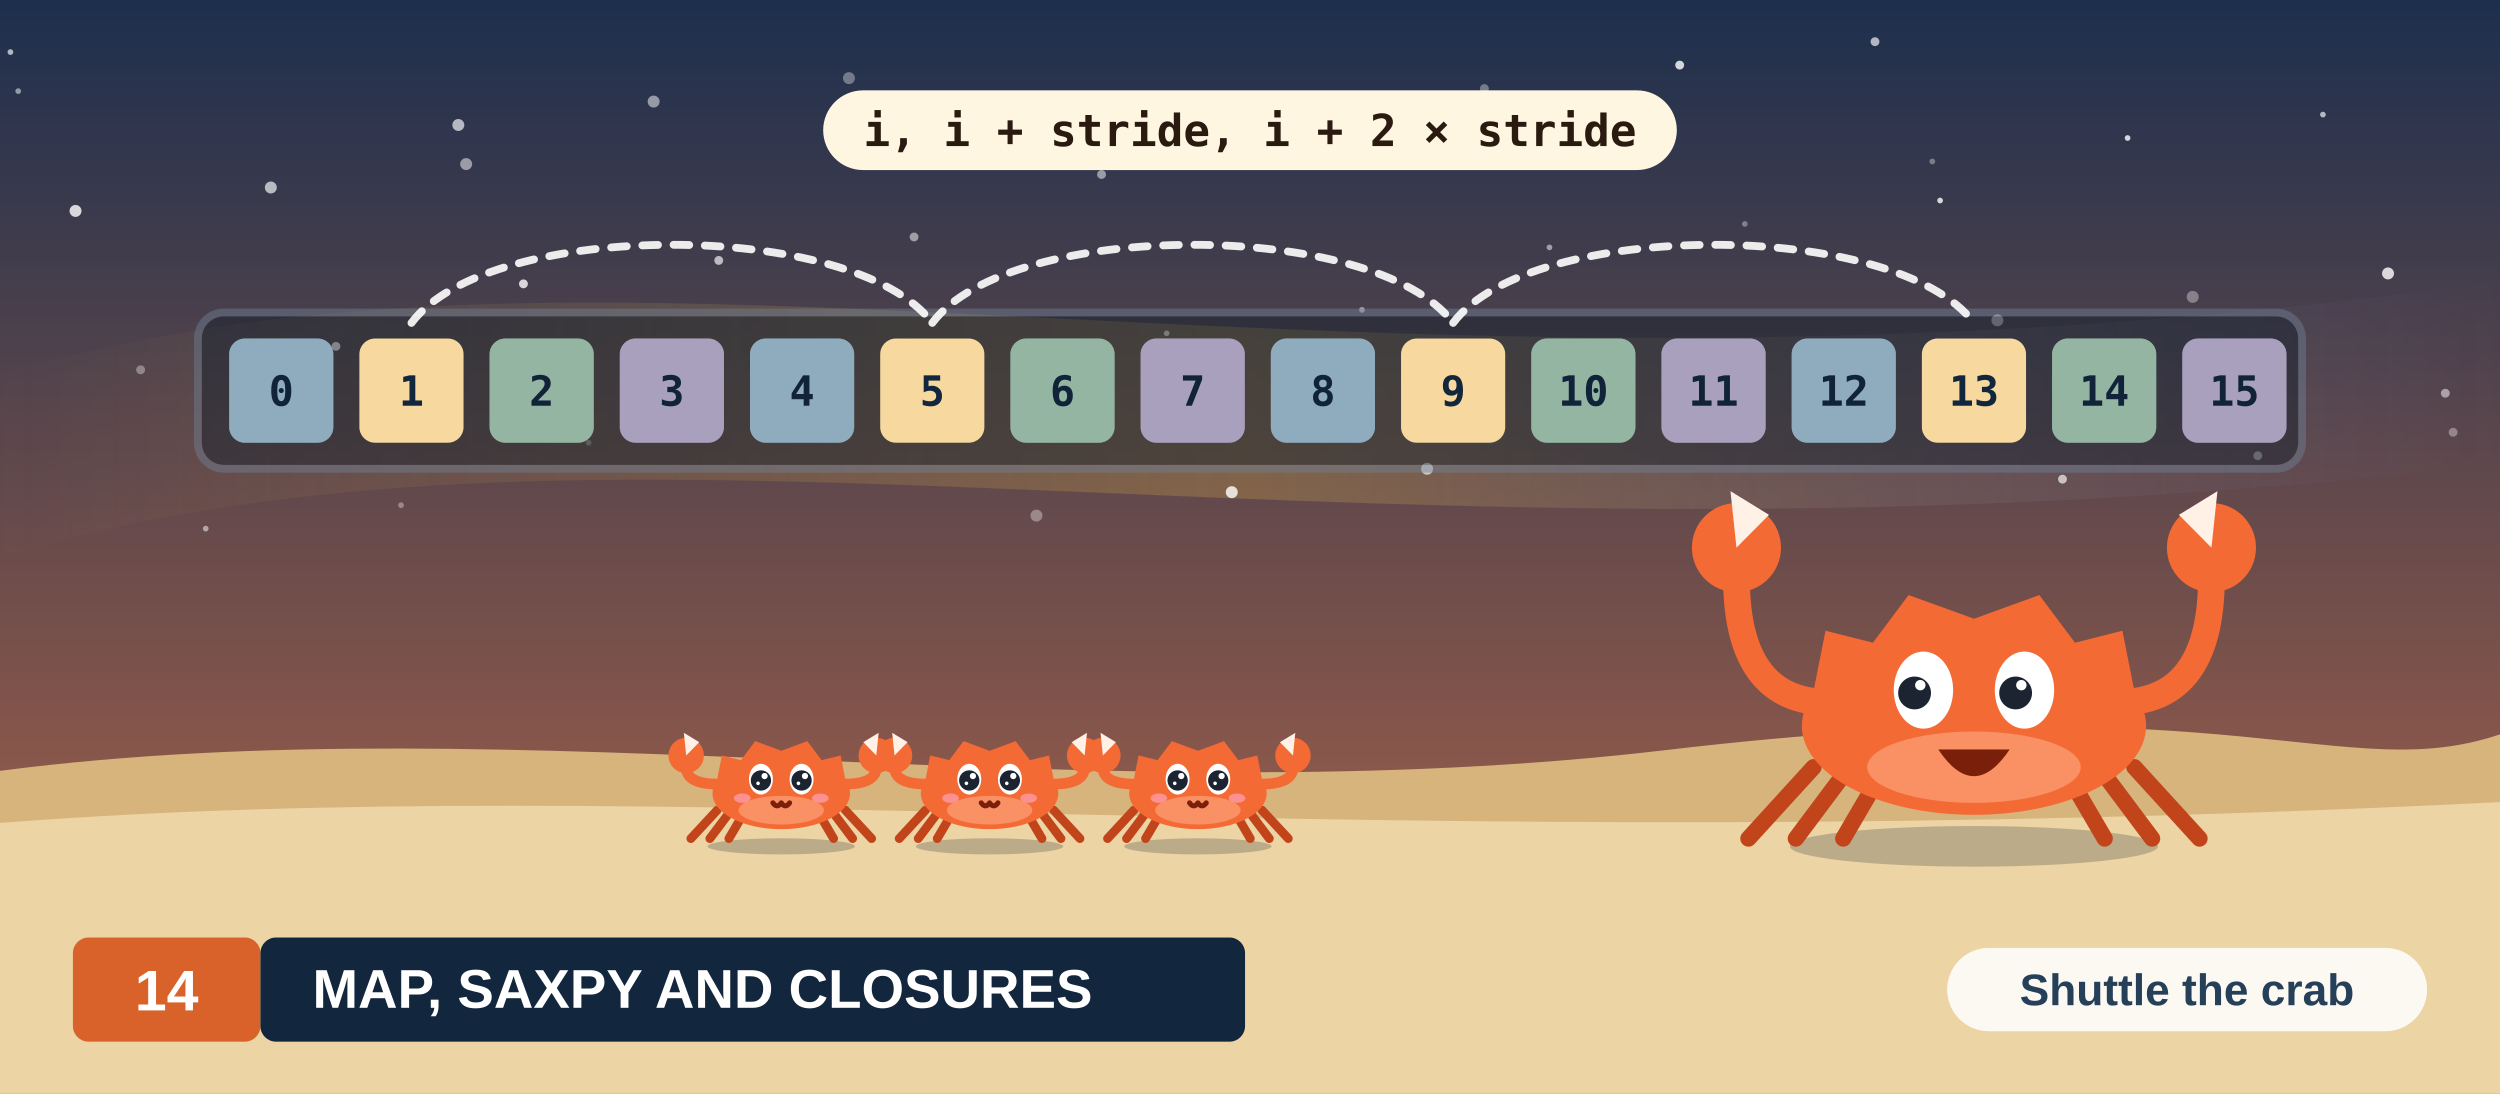
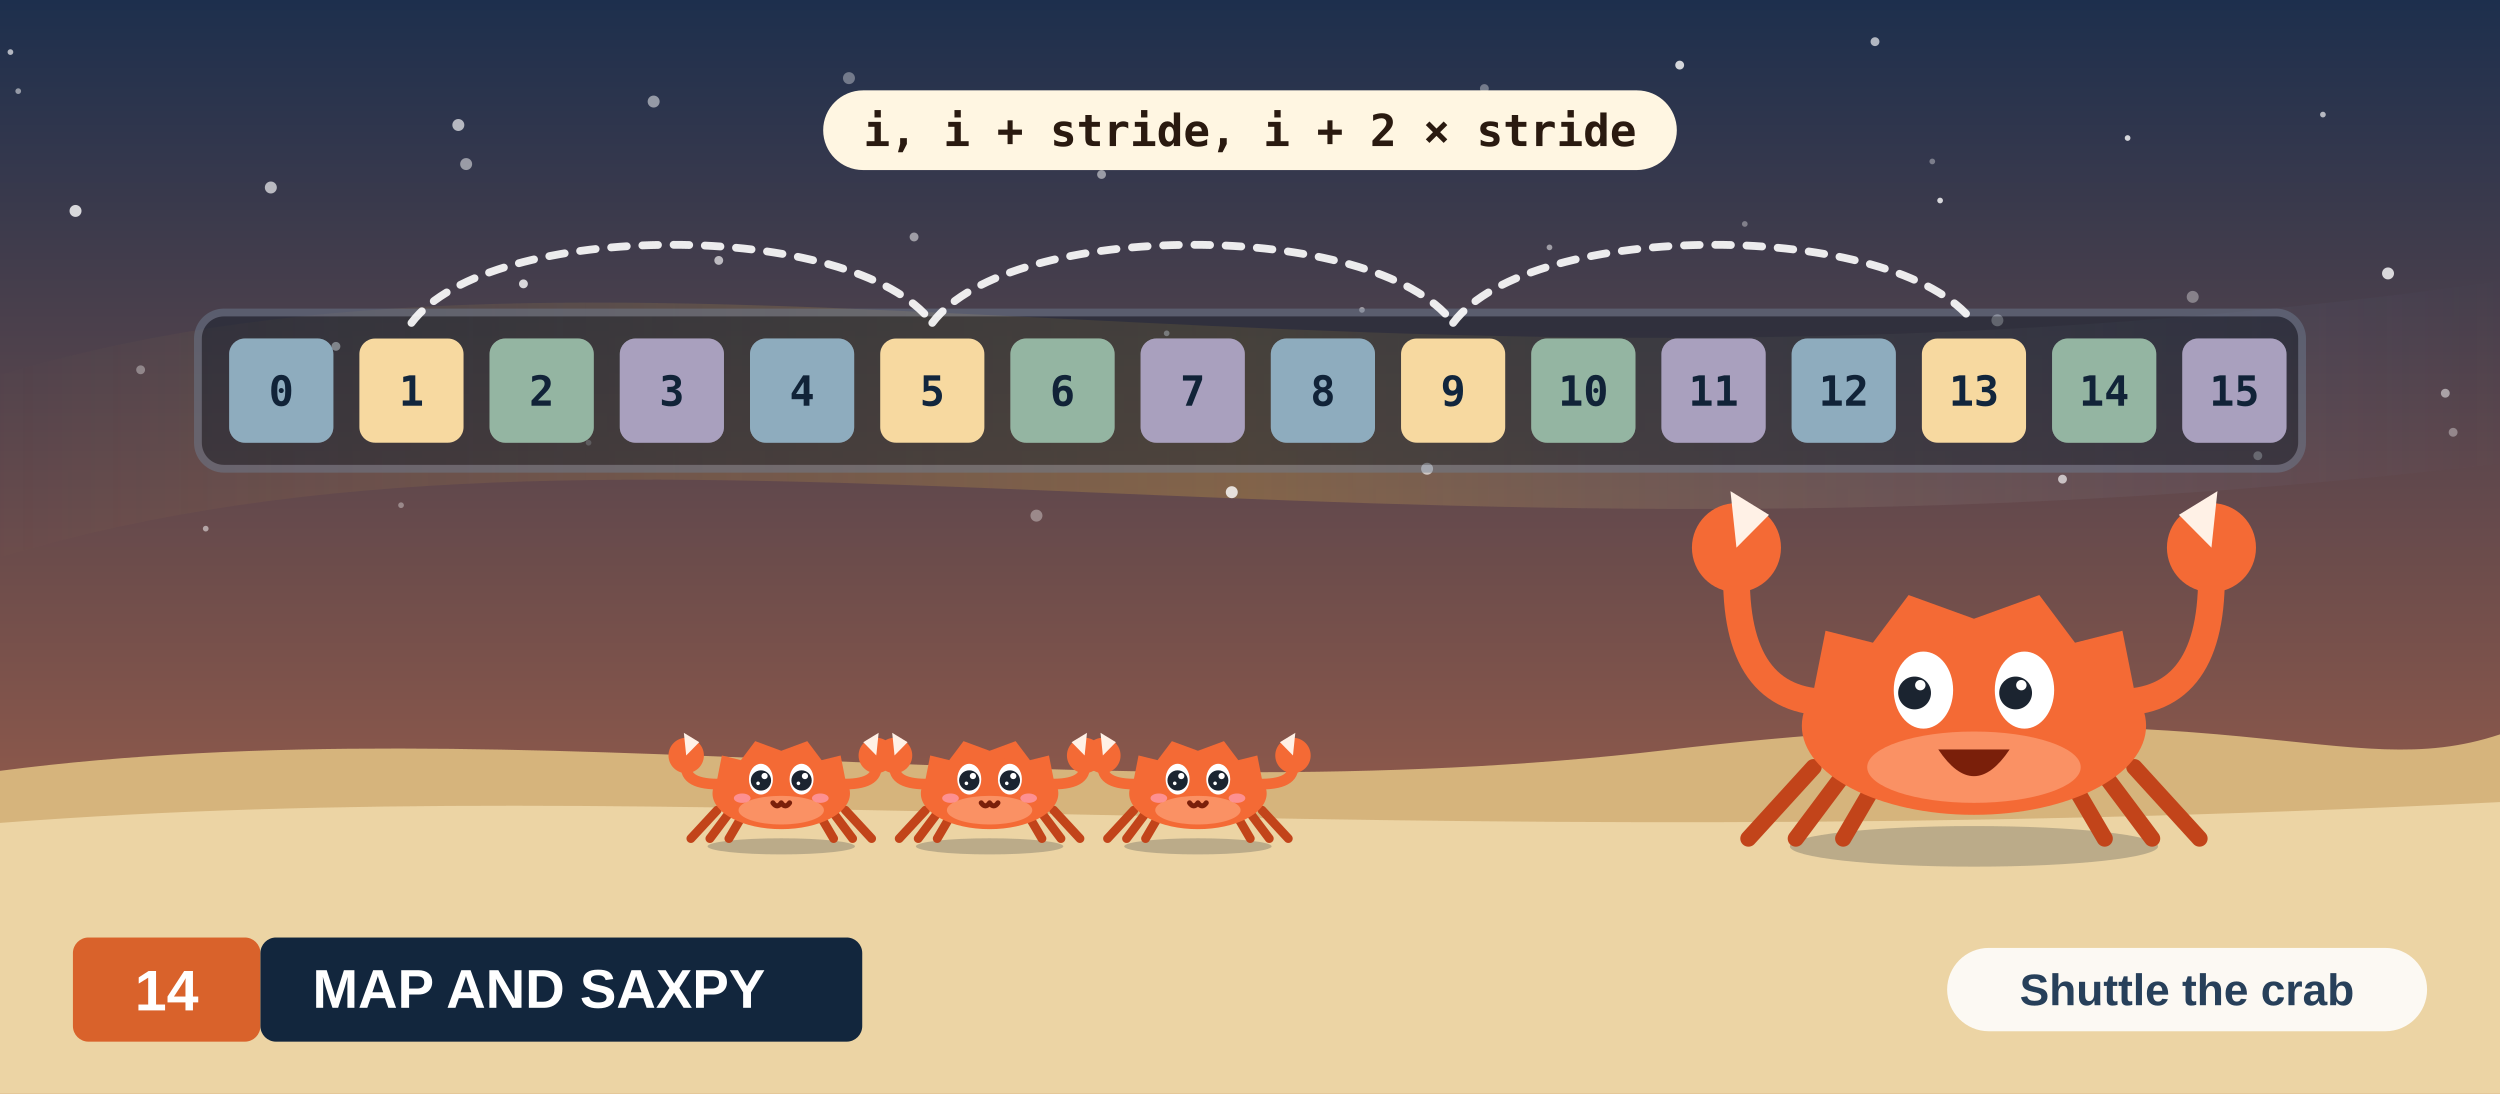
<svg xmlns="http://www.w3.org/2000/svg" viewBox="0 0 960 420" width="960" height="420" role="img" aria-label="Shuttle, a crab, walks along a long table of numbered cells, 0 to 15, coloured in a repeating pattern of 4. Dashed arcs mark its hops: from cell 1 to 5, to 9, to 13, always 4 cells at a time, and it fills every cell it lands on. 3 more crabs further back would cover the other colours. A tag reads i, i + stride, i + 2 stride: the grid-stride loop.">
  <defs>
    <linearGradient id="sky1" x1="0" y1="0" x2="0" y2="1">
      <stop offset="0" stop-color="#1d2f4d" />
      <stop offset="1" stop-color="#b7684a" />
    </linearGradient>
    <linearGradient id="glow2" x1="0" y1="0" x2="1" y2="0">
      <stop offset="0" stop-color="#f5c542" stop-opacity="0" />
      <stop offset="0.5" stop-color="#f5c542" stop-opacity="0.22" />
      <stop offset="1" stop-color="#7aa6ff" stop-opacity="0" />
    </linearGradient>
  </defs>
  <rect x="0.0" y="0.0" width="960.0" height="420.0" rx="0" fill="url(#sky1)" stroke="none" stroke-width="0" />
  <path d="M0,144 C240,72 520,170 960,108 L960,178 C520,230 240,142 0,214 Z" fill="url(#glow2)" stroke="none" stroke-width="0" stroke-linecap="round" stroke-linejoin="round" />
  <circle cx="742.0" cy="62.0" r="1.1" fill="#ffffff" opacity="0.35" />
  <circle cx="939.0" cy="151.0" r="1.7" fill="#ffffff" opacity="0.50" />
  <circle cx="176.0" cy="48.0" r="2.3" fill="#ffffff" opacity="0.65" />
  <circle cx="373.0" cy="137.0" r="1.1" fill="#ffffff" opacity="0.80" />
  <circle cx="570.0" cy="34.0" r="1.7" fill="#ffffff" opacity="0.35" />
  <circle cx="767.0" cy="123.0" r="2.3" fill="#ffffff" opacity="0.50" />
  <circle cx="4.0" cy="20.0" r="1.1" fill="#ffffff" opacity="0.65" />
  <circle cx="201.0" cy="109.0" r="1.7" fill="#ffffff" opacity="0.80" />
  <circle cx="398.0" cy="198.0" r="2.3" fill="#ffffff" opacity="0.35" />
  <circle cx="595.0" cy="95.0" r="1.1" fill="#ffffff" opacity="0.50" />
  <circle cx="792.0" cy="184.0" r="1.7" fill="#ffffff" opacity="0.65" />
  <circle cx="29.0" cy="81.0" r="2.3" fill="#ffffff" opacity="0.80" />
  <circle cx="226.0" cy="170.0" r="1.1" fill="#ffffff" opacity="0.35" />
  <circle cx="423.0" cy="67.0" r="1.7" fill="#ffffff" opacity="0.50" />
  <circle cx="620.0" cy="156.0" r="2.3" fill="#ffffff" opacity="0.65" />
  <circle cx="817.0" cy="53.0" r="1.1" fill="#ffffff" opacity="0.80" />
  <circle cx="54.0" cy="142.0" r="1.7" fill="#ffffff" opacity="0.35" />
  <circle cx="251.0" cy="39.0" r="2.3" fill="#ffffff" opacity="0.50" />
  <circle cx="448.0" cy="128.0" r="1.1" fill="#ffffff" opacity="0.65" />
  <circle cx="645.0" cy="25.0" r="1.7" fill="#ffffff" opacity="0.80" />
  <circle cx="842.0" cy="114.0" r="2.3" fill="#ffffff" opacity="0.35" />
  <circle cx="79.0" cy="203.0" r="1.1" fill="#ffffff" opacity="0.50" />
  <circle cx="276.0" cy="100.0" r="1.7" fill="#ffffff" opacity="0.65" />
  <circle cx="473.0" cy="189.0" r="2.3" fill="#ffffff" opacity="0.80" />
  <circle cx="670.0" cy="86.0" r="1.1" fill="#ffffff" opacity="0.35" />
  <circle cx="867.0" cy="175.0" r="1.7" fill="#ffffff" opacity="0.50" />
  <circle cx="104.0" cy="72.0" r="2.3" fill="#ffffff" opacity="0.65" />
  <circle cx="301.0" cy="161.0" r="1.1" fill="#ffffff" opacity="0.80" />
  <circle cx="498.0" cy="58.0" r="1.7" fill="#ffffff" opacity="0.35" />
  <circle cx="695.0" cy="147.0" r="2.3" fill="#ffffff" opacity="0.50" />
  <circle cx="892.0" cy="44.0" r="1.1" fill="#ffffff" opacity="0.65" />
  <circle cx="129.0" cy="133.0" r="1.7" fill="#ffffff" opacity="0.80" />
  <circle cx="326.0" cy="30.0" r="2.3" fill="#ffffff" opacity="0.35" />
  <circle cx="523.0" cy="119.0" r="1.1" fill="#ffffff" opacity="0.50" />
  <circle cx="720.0" cy="16.0" r="1.7" fill="#ffffff" opacity="0.65" />
  <circle cx="917.0" cy="105.0" r="2.3" fill="#ffffff" opacity="0.80" />
  <circle cx="154.0" cy="194.0" r="1.1" fill="#ffffff" opacity="0.35" />
  <circle cx="351.0" cy="91.0" r="1.7" fill="#ffffff" opacity="0.50" />
  <circle cx="548.0" cy="180.0" r="2.3" fill="#ffffff" opacity="0.65" />
  <circle cx="745.0" cy="77.0" r="1.1" fill="#ffffff" opacity="0.80" />
  <circle cx="942.0" cy="166.0" r="1.7" fill="#ffffff" opacity="0.35" />
  <circle cx="179.0" cy="63.0" r="2.3" fill="#ffffff" opacity="0.50" />
  <circle cx="376.0" cy="152.0" r="1.1" fill="#ffffff" opacity="0.65" />
  <circle cx="573.0" cy="49.0" r="1.7" fill="#ffffff" opacity="0.80" />
  <circle cx="770.0" cy="138.0" r="2.3" fill="#ffffff" opacity="0.35" />
  <circle cx="7.0" cy="35.0" r="1.1" fill="#ffffff" opacity="0.50" />
  <path d="M0,296 C200,270 420,314 640,288 S900,302 960,282 L960,420 L0,420 Z" fill="#d6b47c" stroke="none" stroke-width="0" stroke-linecap="round" stroke-linejoin="round" />
  <path d="M0,316 C260,296 520,330 960,308 L960,420 L0,420 Z" fill="#ecd4a4" stroke="none" stroke-width="0" stroke-linecap="round" stroke-linejoin="round" />
  <rect x="76.0" y="120.0" width="808.0" height="60.0" rx="10" fill="#0f1c2b" stroke="#6f8196" stroke-width="3" opacity="0.45" />
  <rect x="88.0" y="130.0" width="40.0" height="40.0" rx="6" fill="#bfe3f7" stroke="none" stroke-width="0" />
  <text x="108.0" y="155.8" font-family="JetBrains Mono, SF Mono, Menlo, DejaVu Sans Mono, monospace" font-size="16" font-weight="700" fill="#12263d" text-anchor="middle">0</text>
  <rect x="88.0" y="130.0" width="40.0" height="40.0" rx="6" fill="#0f1c2b" stroke="none" stroke-width="0" opacity="0.28" />
  <rect x="138.0" y="130.0" width="40.0" height="40.0" rx="6" fill="#f7d9a0" stroke="none" stroke-width="0" />
  <text x="158.0" y="155.8" font-family="JetBrains Mono, SF Mono, Menlo, DejaVu Sans Mono, monospace" font-size="16" font-weight="700" fill="#12263d" text-anchor="middle">1</text>
  <rect x="188.0" y="130.0" width="40.0" height="40.0" rx="6" fill="#c8f0d0" stroke="none" stroke-width="0" />
  <text x="208.0" y="155.8" font-family="JetBrains Mono, SF Mono, Menlo, DejaVu Sans Mono, monospace" font-size="16" font-weight="700" fill="#12263d" text-anchor="middle">2</text>
  <rect x="188.0" y="130.0" width="40.0" height="40.0" rx="6" fill="#0f1c2b" stroke="none" stroke-width="0" opacity="0.28" />
  <rect x="238.0" y="130.0" width="40.0" height="40.0" rx="6" fill="#e4d2f7" stroke="none" stroke-width="0" />
  <text x="258.0" y="155.8" font-family="JetBrains Mono, SF Mono, Menlo, DejaVu Sans Mono, monospace" font-size="16" font-weight="700" fill="#12263d" text-anchor="middle">3</text>
  <rect x="238.0" y="130.0" width="40.0" height="40.0" rx="6" fill="#0f1c2b" stroke="none" stroke-width="0" opacity="0.28" />
  <rect x="288.0" y="130.0" width="40.0" height="40.0" rx="6" fill="#bfe3f7" stroke="none" stroke-width="0" />
  <text x="308.0" y="155.8" font-family="JetBrains Mono, SF Mono, Menlo, DejaVu Sans Mono, monospace" font-size="16" font-weight="700" fill="#12263d" text-anchor="middle">4</text>
  <rect x="288.0" y="130.0" width="40.0" height="40.0" rx="6" fill="#0f1c2b" stroke="none" stroke-width="0" opacity="0.28" />
  <rect x="338.0" y="130.0" width="40.0" height="40.0" rx="6" fill="#f7d9a0" stroke="none" stroke-width="0" />
  <text x="358.0" y="155.8" font-family="JetBrains Mono, SF Mono, Menlo, DejaVu Sans Mono, monospace" font-size="16" font-weight="700" fill="#12263d" text-anchor="middle">5</text>
  <rect x="388.0" y="130.0" width="40.0" height="40.0" rx="6" fill="#c8f0d0" stroke="none" stroke-width="0" />
  <text x="408.0" y="155.8" font-family="JetBrains Mono, SF Mono, Menlo, DejaVu Sans Mono, monospace" font-size="16" font-weight="700" fill="#12263d" text-anchor="middle">6</text>
  <rect x="388.0" y="130.0" width="40.0" height="40.0" rx="6" fill="#0f1c2b" stroke="none" stroke-width="0" opacity="0.28" />
  <rect x="438.0" y="130.0" width="40.0" height="40.0" rx="6" fill="#e4d2f7" stroke="none" stroke-width="0" />
  <text x="458.0" y="155.8" font-family="JetBrains Mono, SF Mono, Menlo, DejaVu Sans Mono, monospace" font-size="16" font-weight="700" fill="#12263d" text-anchor="middle">7</text>
  <rect x="438.0" y="130.0" width="40.0" height="40.0" rx="6" fill="#0f1c2b" stroke="none" stroke-width="0" opacity="0.28" />
  <rect x="488.0" y="130.0" width="40.0" height="40.0" rx="6" fill="#bfe3f7" stroke="none" stroke-width="0" />
  <text x="508.0" y="155.8" font-family="JetBrains Mono, SF Mono, Menlo, DejaVu Sans Mono, monospace" font-size="16" font-weight="700" fill="#12263d" text-anchor="middle">8</text>
  <rect x="488.0" y="130.0" width="40.0" height="40.0" rx="6" fill="#0f1c2b" stroke="none" stroke-width="0" opacity="0.28" />
  <rect x="538.0" y="130.0" width="40.0" height="40.0" rx="6" fill="#f7d9a0" stroke="none" stroke-width="0" />
  <text x="558.0" y="155.8" font-family="JetBrains Mono, SF Mono, Menlo, DejaVu Sans Mono, monospace" font-size="16" font-weight="700" fill="#12263d" text-anchor="middle">9</text>
  <rect x="588.0" y="130.0" width="40.0" height="40.0" rx="6" fill="#c8f0d0" stroke="none" stroke-width="0" />
  <text x="608.0" y="155.8" font-family="JetBrains Mono, SF Mono, Menlo, DejaVu Sans Mono, monospace" font-size="16" font-weight="700" fill="#12263d" text-anchor="middle">10</text>
  <rect x="588.0" y="130.0" width="40.0" height="40.0" rx="6" fill="#0f1c2b" stroke="none" stroke-width="0" opacity="0.28" />
  <rect x="638.0" y="130.0" width="40.0" height="40.0" rx="6" fill="#e4d2f7" stroke="none" stroke-width="0" />
  <text x="658.0" y="155.8" font-family="JetBrains Mono, SF Mono, Menlo, DejaVu Sans Mono, monospace" font-size="16" font-weight="700" fill="#12263d" text-anchor="middle">11</text>
  <rect x="638.0" y="130.0" width="40.0" height="40.0" rx="6" fill="#0f1c2b" stroke="none" stroke-width="0" opacity="0.28" />
  <rect x="688.0" y="130.0" width="40.0" height="40.0" rx="6" fill="#bfe3f7" stroke="none" stroke-width="0" />
  <text x="708.0" y="155.8" font-family="JetBrains Mono, SF Mono, Menlo, DejaVu Sans Mono, monospace" font-size="16" font-weight="700" fill="#12263d" text-anchor="middle">12</text>
  <rect x="688.0" y="130.0" width="40.0" height="40.0" rx="6" fill="#0f1c2b" stroke="none" stroke-width="0" opacity="0.28" />
  <rect x="738.0" y="130.0" width="40.0" height="40.0" rx="6" fill="#f7d9a0" stroke="none" stroke-width="0" />
  <text x="758.0" y="155.8" font-family="JetBrains Mono, SF Mono, Menlo, DejaVu Sans Mono, monospace" font-size="16" font-weight="700" fill="#12263d" text-anchor="middle">13</text>
  <rect x="788.0" y="130.0" width="40.0" height="40.0" rx="6" fill="#c8f0d0" stroke="none" stroke-width="0" />
  <text x="808.0" y="155.8" font-family="JetBrains Mono, SF Mono, Menlo, DejaVu Sans Mono, monospace" font-size="16" font-weight="700" fill="#12263d" text-anchor="middle">14</text>
  <rect x="788.0" y="130.0" width="40.0" height="40.0" rx="6" fill="#0f1c2b" stroke="none" stroke-width="0" opacity="0.28" />
  <rect x="838.0" y="130.0" width="40.0" height="40.0" rx="6" fill="#e4d2f7" stroke="none" stroke-width="0" />
  <text x="858.0" y="155.8" font-family="JetBrains Mono, SF Mono, Menlo, DejaVu Sans Mono, monospace" font-size="16" font-weight="700" fill="#12263d" text-anchor="middle">15</text>
  <rect x="838.0" y="130.0" width="40.0" height="40.0" rx="6" fill="#0f1c2b" stroke="none" stroke-width="0" opacity="0.28" />
  <path d="M158,124 C188,84 328,84 358,124" fill="none" stroke="#ffffff" stroke-width="3" stroke-linecap="round" stroke-linejoin="round" stroke-dasharray="6 6" opacity="0.9" />
  <path d="M358,124 C388,84 528,84 558,124" fill="none" stroke="#ffffff" stroke-width="3" stroke-linecap="round" stroke-linejoin="round" stroke-dasharray="6 6" opacity="0.9" />
  <path d="M558,124 C588,84 728,84 758,124" fill="none" stroke="#ffffff" stroke-width="3" stroke-linecap="round" stroke-linejoin="round" stroke-dasharray="6 6" opacity="0.9" />
  <ellipse cx="758.0" cy="325.0" rx="70.7" ry="7.8" fill="#0d1a28" opacity="0.22" />
  <line x1="723.8" y1="294.6" x2="707.8" y2="322.0" stroke="#c2441a" stroke-width="6.25" stroke-linecap="round" />
  <line x1="710.1" y1="294.6" x2="689.6" y2="322.0" stroke="#c2441a" stroke-width="6.25" stroke-linecap="round" />
  <line x1="696.4" y1="294.6" x2="671.4" y2="322.0" stroke="#c2441a" stroke-width="6.25" stroke-linecap="round" />
  <line x1="792.2" y1="294.6" x2="808.2" y2="322.0" stroke="#c2441a" stroke-width="6.25" stroke-linecap="round" />
  <line x1="805.9" y1="294.6" x2="826.4" y2="322.0" stroke="#c2441a" stroke-width="6.25" stroke-linecap="round" />
  <line x1="819.6" y1="294.6" x2="844.6" y2="322.0" stroke="#c2441a" stroke-width="6.25" stroke-linecap="round" />
  <path d="M705.6,269.6 Q666.8,271.8 666.8,221.7" fill="none" stroke="#f46a35" stroke-width="10.26" stroke-linecap="round" stroke-linejoin="round" />
  <circle cx="666.8" cy="210.3" r="17.1" fill="#f46a35" />
  <path d="M666.8,210.3 l-2.3,-21.7 l14.8,9.1 Z" fill="#fff1e6" stroke="none" stroke-width="0" stroke-linecap="round" stroke-linejoin="round" />
  <path d="M810.4,269.6 Q849.2,271.8 849.2,221.7" fill="none" stroke="#f46a35" stroke-width="10.26" stroke-linecap="round" stroke-linejoin="round" />
  <circle cx="849.2" cy="210.3" r="17.1" fill="#f46a35" />
  <path d="M849.2,210.3 l2.3,-21.7 l-14.8,9.1 Z" fill="#fff1e6" stroke="none" stroke-width="0" stroke-linecap="round" stroke-linejoin="round" />
  <path d="M694.2,276.4 L701.0,242.2 L719.2,246.8 L732.9,228.5 L758.0,237.6 L783.1,228.5 L796.8,246.8 L815.0,242.2 L821.8,276.4 Z" fill="#f46a35" stroke="none" stroke-width="0" stroke-linecap="round" stroke-linejoin="round" />
  <ellipse cx="758.0" cy="278.7" rx="66.1" ry="34.2" fill="#f46a35" />
  <ellipse cx="758.0" cy="294.6" rx="41.0" ry="13.7" fill="#ffb08a" opacity="0.55" />
  <ellipse cx="738.6" cy="265.0" rx="11.4" ry="14.8" fill="#ffffff" />
  <circle cx="735.2" cy="266.1" r="6.3" fill="#1b2430" />
  <circle cx="737.4" cy="263.1" r="2.0" fill="#ffffff" />
  <ellipse cx="777.4" cy="265.0" rx="11.4" ry="14.8" fill="#ffffff" />
  <circle cx="774.0" cy="266.1" r="6.3" fill="#1b2430" />
  <circle cx="776.2" cy="263.1" r="2.0" fill="#ffffff" />
  <path d="M744.3,287.8 Q758.0,308.3 771.7,287.8 Z" fill="#7a1f0a" stroke="none" stroke-width="0" stroke-linecap="round" stroke-linejoin="round" />
  <ellipse cx="300.0" cy="325.0" rx="28.3" ry="3.1" fill="#0d1a28" opacity="0.22" />
  <line x1="286.3" y1="311.1" x2="279.9" y2="322.0" stroke="#c2441a" stroke-width="3.4" stroke-linecap="round" />
  <line x1="280.8" y1="311.1" x2="272.6" y2="322.0" stroke="#c2441a" stroke-width="3.4" stroke-linecap="round" />
  <line x1="275.4" y1="311.1" x2="265.3" y2="322.0" stroke="#c2441a" stroke-width="3.4" stroke-linecap="round" />
  <line x1="313.7" y1="311.1" x2="320.1" y2="322.0" stroke="#c2441a" stroke-width="3.4" stroke-linecap="round" />
  <line x1="319.2" y1="311.1" x2="327.4" y2="322.0" stroke="#c2441a" stroke-width="3.4" stroke-linecap="round" />
  <line x1="324.6" y1="311.1" x2="334.7" y2="322.0" stroke="#c2441a" stroke-width="3.4" stroke-linecap="round" />
  <path d="M279.0,301.0 Q263.5,301.9 263.5,294.6" fill="none" stroke="#f46a35" stroke-width="4.104" stroke-linecap="round" stroke-linejoin="round" />
  <circle cx="263.5" cy="290.1" r="6.8" fill="#f46a35" />
  <path d="M263.5,290.1 l-0.9,-8.7 l5.9,3.6 Z" fill="#fff1e6" stroke="none" stroke-width="0" stroke-linecap="round" stroke-linejoin="round" />
  <path d="M321.0,301.0 Q336.5,301.9 336.5,294.6" fill="none" stroke="#f46a35" stroke-width="4.104" stroke-linecap="round" stroke-linejoin="round" />
  <circle cx="336.5" cy="290.1" r="6.8" fill="#f46a35" />
  <path d="M336.5,290.1 l0.9,-8.7 l-5.9,3.6 Z" fill="#fff1e6" stroke="none" stroke-width="0" stroke-linecap="round" stroke-linejoin="round" />
  <path d="M274.5,303.8 L277.2,290.1 L284.5,291.9 L290.0,284.6 L300.0,288.3 L310.0,284.6 L315.5,291.9 L322.8,290.1 L325.5,303.8 Z" fill="#f46a35" stroke="none" stroke-width="0" stroke-linecap="round" stroke-linejoin="round" />
  <ellipse cx="300.0" cy="304.7" rx="26.4" ry="13.7" fill="#f46a35" />
  <ellipse cx="300.0" cy="311.1" rx="16.4" ry="5.5" fill="#ffb08a" opacity="0.55" />
  <ellipse cx="292.2" cy="299.2" rx="4.6" ry="5.9" fill="#ffffff" />
  <circle cx="292.2" cy="299.7" r="3.9" fill="#1b2430" />
  <circle cx="293.6" cy="298.0" r="1.2" fill="#ffffff" />
  <circle cx="291.1" cy="300.8" r="0.7" fill="#ffffff" />
  <ellipse cx="285.0" cy="306.5" rx="3.2" ry="1.8" fill="#ff9aa8" opacity="0.8" />
  <ellipse cx="307.8" cy="299.2" rx="4.6" ry="5.9" fill="#ffffff" />
  <circle cx="307.8" cy="299.7" r="3.9" fill="#1b2430" />
  <circle cx="309.1" cy="298.0" r="1.2" fill="#ffffff" />
  <circle cx="306.6" cy="300.8" r="0.7" fill="#ffffff" />
  <ellipse cx="315.0" cy="306.5" rx="3.2" ry="1.8" fill="#ff9aa8" opacity="0.8" />
  <path d="M296.8,308.3 q1.6,2.3 3.2,0 q1.6,2.3 3.2,0" fill="none" stroke="#7a1f0a" stroke-width="1.95" stroke-linecap="round" stroke-linejoin="round" />
  <ellipse cx="380.0" cy="325.0" rx="28.3" ry="3.1" fill="#0d1a28" opacity="0.22" />
  <line x1="366.3" y1="311.1" x2="359.9" y2="322.0" stroke="#c2441a" stroke-width="3.4" stroke-linecap="round" />
  <line x1="360.8" y1="311.1" x2="352.6" y2="322.0" stroke="#c2441a" stroke-width="3.4" stroke-linecap="round" />
  <line x1="355.4" y1="311.1" x2="345.3" y2="322.0" stroke="#c2441a" stroke-width="3.4" stroke-linecap="round" />
  <line x1="393.7" y1="311.1" x2="400.1" y2="322.0" stroke="#c2441a" stroke-width="3.4" stroke-linecap="round" />
  <line x1="399.2" y1="311.1" x2="407.4" y2="322.0" stroke="#c2441a" stroke-width="3.4" stroke-linecap="round" />
  <line x1="404.6" y1="311.1" x2="414.7" y2="322.0" stroke="#c2441a" stroke-width="3.4" stroke-linecap="round" />
  <path d="M359.0,301.0 Q343.5,301.9 343.5,294.6" fill="none" stroke="#f46a35" stroke-width="4.104" stroke-linecap="round" stroke-linejoin="round" />
  <circle cx="343.5" cy="290.1" r="6.8" fill="#f46a35" />
  <path d="M343.5,290.1 l-0.9,-8.7 l5.9,3.6 Z" fill="#fff1e6" stroke="none" stroke-width="0" stroke-linecap="round" stroke-linejoin="round" />
  <path d="M401.0,301.0 Q416.5,301.9 416.5,294.6" fill="none" stroke="#f46a35" stroke-width="4.104" stroke-linecap="round" stroke-linejoin="round" />
  <circle cx="416.5" cy="290.1" r="6.8" fill="#f46a35" />
  <path d="M416.5,290.1 l0.9,-8.7 l-5.9,3.6 Z" fill="#fff1e6" stroke="none" stroke-width="0" stroke-linecap="round" stroke-linejoin="round" />
  <path d="M354.5,303.8 L357.2,290.1 L364.5,291.9 L370.0,284.6 L380.0,288.3 L390.0,284.6 L395.5,291.9 L402.8,290.1 L405.5,303.8 Z" fill="#f46a35" stroke="none" stroke-width="0" stroke-linecap="round" stroke-linejoin="round" />
  <ellipse cx="380.0" cy="304.7" rx="26.4" ry="13.7" fill="#f46a35" />
  <ellipse cx="380.0" cy="311.1" rx="16.4" ry="5.5" fill="#ffb08a" opacity="0.55" />
  <ellipse cx="372.2" cy="299.2" rx="4.6" ry="5.9" fill="#ffffff" />
  <circle cx="372.2" cy="299.7" r="3.9" fill="#1b2430" />
  <circle cx="373.6" cy="298.0" r="1.2" fill="#ffffff" />
  <circle cx="371.1" cy="300.8" r="0.7" fill="#ffffff" />
  <ellipse cx="365.0" cy="306.5" rx="3.2" ry="1.8" fill="#ff9aa8" opacity="0.8" />
  <ellipse cx="387.8" cy="299.2" rx="4.6" ry="5.9" fill="#ffffff" />
  <circle cx="387.8" cy="299.7" r="3.9" fill="#1b2430" />
  <circle cx="389.1" cy="298.0" r="1.2" fill="#ffffff" />
  <circle cx="386.6" cy="300.8" r="0.7" fill="#ffffff" />
  <ellipse cx="395.0" cy="306.5" rx="3.2" ry="1.8" fill="#ff9aa8" opacity="0.8" />
  <path d="M376.8,308.3 q1.6,2.3 3.2,0 q1.6,2.3 3.2,0" fill="none" stroke="#7a1f0a" stroke-width="1.95" stroke-linecap="round" stroke-linejoin="round" />
  <ellipse cx="460.0" cy="325.0" rx="28.3" ry="3.1" fill="#0d1a28" opacity="0.22" />
  <line x1="446.3" y1="311.1" x2="439.9" y2="322.0" stroke="#c2441a" stroke-width="3.4" stroke-linecap="round" />
  <line x1="440.8" y1="311.1" x2="432.6" y2="322.0" stroke="#c2441a" stroke-width="3.4" stroke-linecap="round" />
  <line x1="435.4" y1="311.1" x2="425.3" y2="322.0" stroke="#c2441a" stroke-width="3.4" stroke-linecap="round" />
  <line x1="473.7" y1="311.1" x2="480.1" y2="322.0" stroke="#c2441a" stroke-width="3.4" stroke-linecap="round" />
  <line x1="479.2" y1="311.1" x2="487.4" y2="322.0" stroke="#c2441a" stroke-width="3.4" stroke-linecap="round" />
  <line x1="484.6" y1="311.1" x2="494.7" y2="322.0" stroke="#c2441a" stroke-width="3.4" stroke-linecap="round" />
  <path d="M439.0,301.0 Q423.5,301.9 423.5,294.6" fill="none" stroke="#f46a35" stroke-width="4.104" stroke-linecap="round" stroke-linejoin="round" />
  <circle cx="423.5" cy="290.1" r="6.8" fill="#f46a35" />
  <path d="M423.5,290.1 l-0.9,-8.7 l5.9,3.6 Z" fill="#fff1e6" stroke="none" stroke-width="0" stroke-linecap="round" stroke-linejoin="round" />
  <path d="M481.0,301.0 Q496.5,301.9 496.5,294.6" fill="none" stroke="#f46a35" stroke-width="4.104" stroke-linecap="round" stroke-linejoin="round" />
  <circle cx="496.5" cy="290.1" r="6.8" fill="#f46a35" />
  <path d="M496.5,290.1 l0.9,-8.7 l-5.9,3.6 Z" fill="#fff1e6" stroke="none" stroke-width="0" stroke-linecap="round" stroke-linejoin="round" />
  <path d="M434.5,303.8 L437.2,290.1 L444.5,291.9 L450.0,284.6 L460.0,288.3 L470.0,284.6 L475.5,291.9 L482.8,290.1 L485.5,303.8 Z" fill="#f46a35" stroke="none" stroke-width="0" stroke-linecap="round" stroke-linejoin="round" />
  <ellipse cx="460.0" cy="304.7" rx="26.4" ry="13.7" fill="#f46a35" />
  <ellipse cx="460.0" cy="311.1" rx="16.4" ry="5.5" fill="#ffb08a" opacity="0.55" />
  <ellipse cx="452.2" cy="299.2" rx="4.6" ry="5.9" fill="#ffffff" />
  <circle cx="452.2" cy="299.7" r="3.9" fill="#1b2430" />
  <circle cx="453.6" cy="298.0" r="1.2" fill="#ffffff" />
  <circle cx="451.1" cy="300.8" r="0.7" fill="#ffffff" />
  <ellipse cx="445.0" cy="306.5" rx="3.2" ry="1.8" fill="#ff9aa8" opacity="0.8" />
  <ellipse cx="467.8" cy="299.2" rx="4.6" ry="5.9" fill="#ffffff" />
  <circle cx="467.8" cy="299.7" r="3.9" fill="#1b2430" />
  <circle cx="469.1" cy="298.0" r="1.2" fill="#ffffff" />
  <circle cx="466.6" cy="300.8" r="0.7" fill="#ffffff" />
  <ellipse cx="475.0" cy="306.5" rx="3.2" ry="1.8" fill="#ff9aa8" opacity="0.8" />
  <path d="M456.8,308.3 q1.6,2.3 3.2,0 q1.6,2.3 3.2,0" fill="none" stroke="#7a1f0a" stroke-width="1.95" stroke-linecap="round" stroke-linejoin="round" />
  <rect x="316.1" y="34.7" width="327.8" height="30.6" rx="15.3" fill="#fff6e2" stroke="none" stroke-width="0" />
  <text x="480.0" y="56.1" font-family="JetBrains Mono, SF Mono, Menlo, DejaVu Sans Mono, monospace" font-size="17" font-weight="700" fill="#2a1a10" text-anchor="middle" textLength="295.8" lengthAdjust="spacingAndGlyphs">i, i + stride, i + 2 × stride</text>
  <rect x="28.0" y="360.0" width="72.0" height="40.0" rx="6" fill="#d9622b" stroke="none" stroke-width="0" />
  <text x="64.0" y="388.0" font-family="Avenir Next Condensed, Avenir Next, Helvetica Neue, Arial, sans-serif" font-size="22" font-weight="700" fill="#ffffff" text-anchor="middle" textLength="30.8" lengthAdjust="spacingAndGlyphs">14</text>
-   <rect x="100.0" y="360.0" width="378.1" height="40.0" rx="6" fill="#12263d" stroke="none" stroke-width="0" />
-   <text x="120.0" y="387.0" font-family="Avenir Next Condensed, Avenir Next, Helvetica Neue, Arial, sans-serif" font-size="21" font-weight="700" fill="#ffffff" text-anchor="start" textLength="338.1" lengthAdjust="spacingAndGlyphs">MAP, SAXPY AND CLOSURES</text>
+   <rect x="100.0" y="360.0" width="231.1" height="40.0" rx="6" fill="#12263d" stroke="none" stroke-width="0" />
+   <text x="120.0" y="387.0" font-family="Avenir Next Condensed, Avenir Next, Helvetica Neue, Arial, sans-serif" font-size="21" font-weight="700" fill="#ffffff" text-anchor="start" textLength="191.1" lengthAdjust="spacingAndGlyphs">MAP AND SAXPY</text>
  <rect x="747.7" y="364.0" width="184.3" height="32.0" rx="16" fill="#ffffffdd" stroke="none" stroke-width="0" />
  <text x="839.8" y="386.0" font-family="Avenir Next Condensed, Avenir Next, Helvetica Neue, Arial, sans-serif" font-size="17" font-weight="600" fill="#27405a" text-anchor="middle" textLength="152.3" lengthAdjust="spacingAndGlyphs">Shuttle the crab</text>
</svg>
